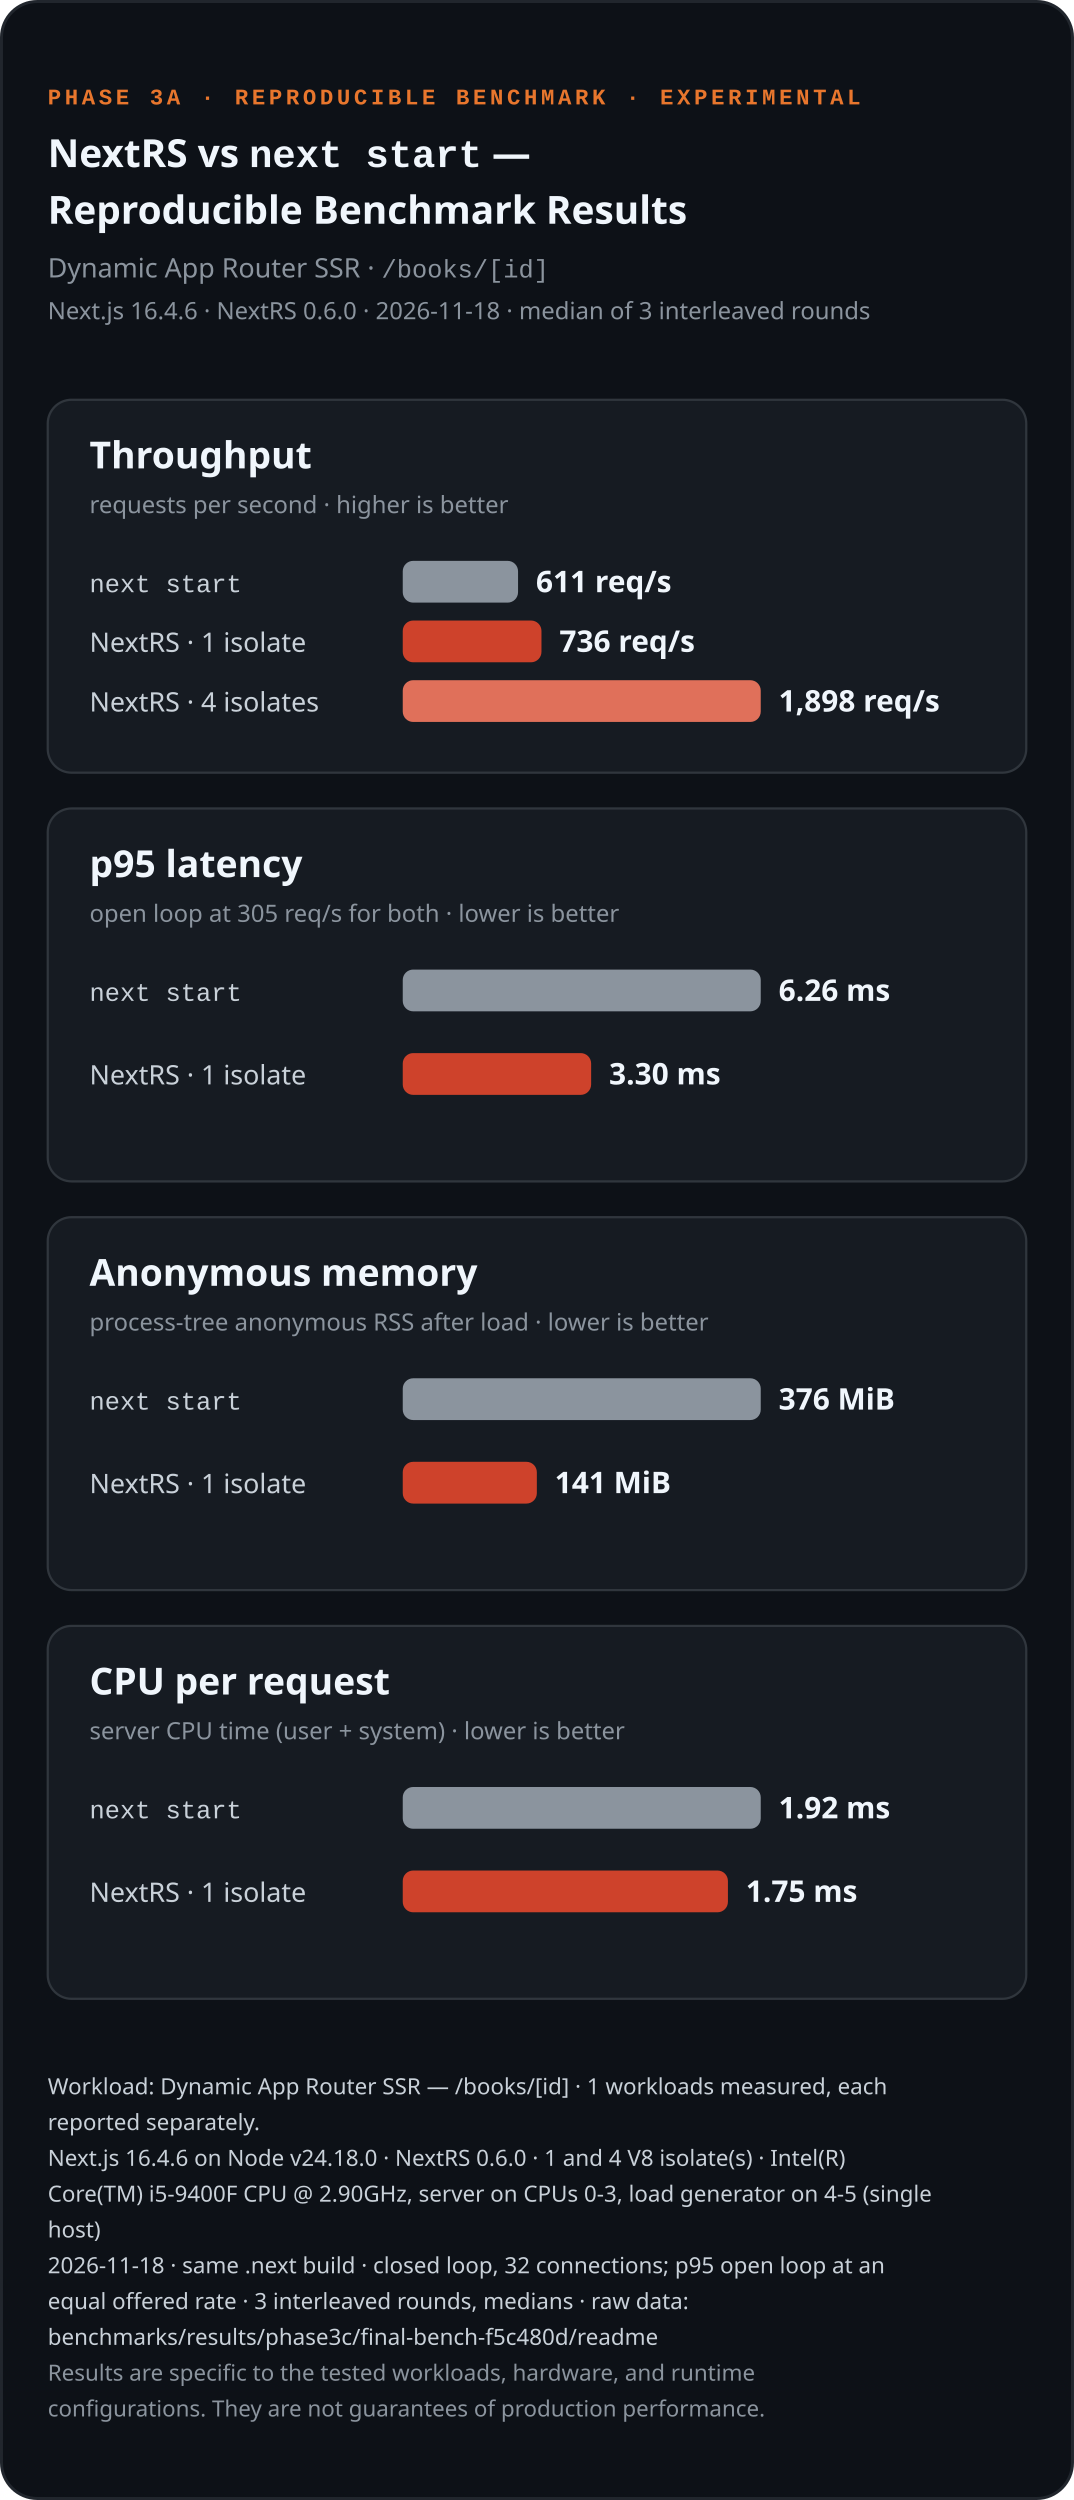
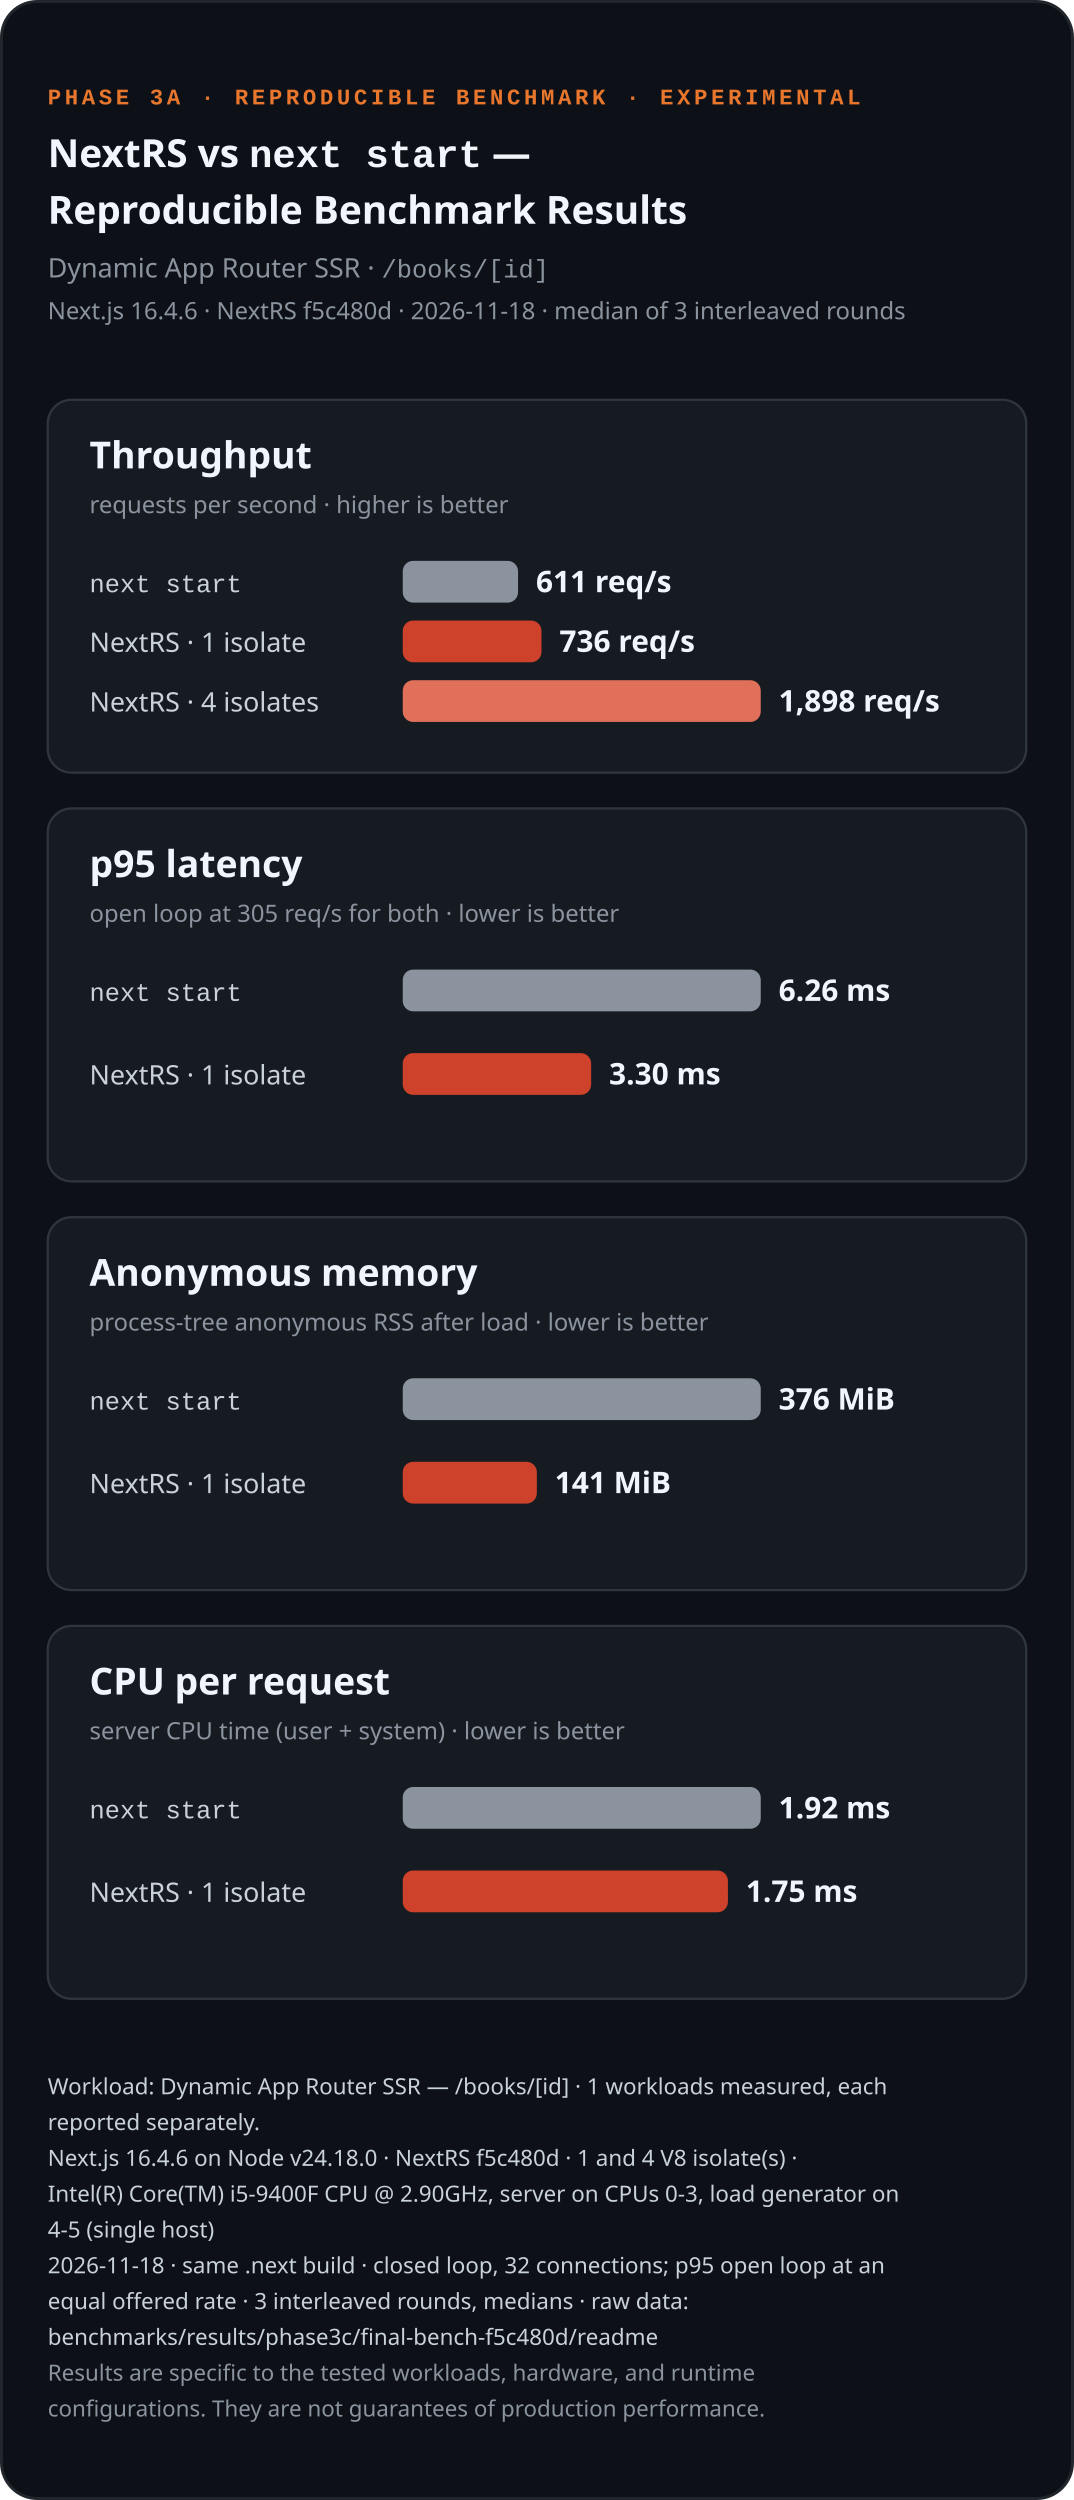
<svg xmlns="http://www.w3.org/2000/svg" width="720" height="1676" viewBox="0 0 720 1676" role="img" aria-labelledby="bench-title bench-desc">
  <style>.sans{font-family:-apple-system,BlinkMacSystemFont,"Segoe UI","Noto Sans",Helvetica,Arial,sans-serif}.mono{font-family:ui-monospace,SFMono-Regular,"SF Mono",Menlo,Consolas,"Liberation Mono",monospace}</style>
  <rect x="1" y="1" width="718" height="1674" rx="24" fill="#0D1117" stroke="#21262D" stroke-width="2" />
  <text x="32" y="70" class="mono" font-size="15" font-weight="600" letter-spacing="2.4" fill="#E8762D">PHASE 3A · REPRODUCIBLE BENCHMARK · EXPERIMENTAL</text>
  <text x="32" y="112" class="sans" font-size="26" font-weight="700" fill="#F0F6FC">NextRS vs <tspan class="mono">next start</tspan> —</text>
  <text x="32" y="150" class="sans" font-size="26" font-weight="700" fill="#F0F6FC">Reproducible Benchmark Results</text>
  <text x="32" y="186" class="sans" font-size="18" fill="#8B949E">Dynamic App Router SSR · <tspan class="mono" font-size="17">/books/[id]</tspan>
  </text>
-   <text x="32" y="214" class="sans" font-size="16" fill="#8B949E">Next.js 16.4.6 · NextRS 0.6.0 · 2026-11-18 · median of 3 interleaved rounds</text>
+   <text x="32" y="214" class="sans" font-size="16" fill="#8B949E">Next.js 16.4.6 · NextRS f5c480d · 2026-11-18 · median of 3 interleaved rounds</text>
  <rect x="32" y="268" width="656" height="250" rx="16" fill="#161B22" stroke="#30363D" stroke-width="1.5" />
  <text x="60" y="314" class="sans" font-size="25" font-weight="600" fill="#F0F6FC">Throughput</text>
  <text x="60" y="344" class="sans" font-size="16" fill="#8B949E">requests per second · higher is better</text>
  <text x="60" y="397" class="mono" font-size="17" fill="#C9D1D9">next start</text>
  <rect x="270" y="376" width="77.3" height="28" rx="7" fill="#8B949E" />
  <text x="359.3" y="397" class="sans" font-size="20" font-weight="700" fill="#F0F6FC">611 req/s</text>
  <text x="60" y="437" class="sans" font-size="18" fill="#C9D1D9">NextRS · 1 isolate</text>
  <rect x="270" y="416" width="93.0" height="28" rx="7" fill="#CE422B" />
  <text x="375.0" y="437" class="sans" font-size="20" font-weight="700" fill="#F0F6FC">736 req/s</text>
  <text x="60" y="477" class="sans" font-size="18" fill="#C9D1D9">NextRS · 4 isolates</text>
  <rect x="270" y="456" width="240.0" height="28" rx="7" fill="#E0705A" />
  <text x="522.0" y="477" class="sans" font-size="20" font-weight="700" fill="#F0F6FC">1,898 req/s</text>
  <rect x="32" y="542" width="656" height="250" rx="16" fill="#161B22" stroke="#30363D" stroke-width="1.5" />
  <text x="60" y="588" class="sans" font-size="25" font-weight="600" fill="#F0F6FC">p95 latency</text>
  <text x="60" y="618" class="sans" font-size="16" fill="#8B949E">open loop at 305 req/s for both · lower is better</text>
  <text x="60" y="671" class="mono" font-size="17" fill="#C9D1D9">next start</text>
  <rect x="270" y="650" width="240.0" height="28" rx="7" fill="#8B949E" />
  <text x="522.0" y="671" class="sans" font-size="20" font-weight="700" fill="#F0F6FC">6.26 ms</text>
  <text x="60" y="727" class="sans" font-size="18" fill="#C9D1D9">NextRS · 1 isolate</text>
  <rect x="270" y="706" width="126.3" height="28" rx="7" fill="#CE422B" />
  <text x="408.3" y="727" class="sans" font-size="20" font-weight="700" fill="#F0F6FC">3.30 ms</text>
  <rect x="32" y="816" width="656" height="250" rx="16" fill="#161B22" stroke="#30363D" stroke-width="1.5" />
  <text x="60" y="862" class="sans" font-size="25" font-weight="600" fill="#F0F6FC">Anonymous memory</text>
  <text x="60" y="892" class="sans" font-size="16" fill="#8B949E">process-tree anonymous RSS after load · lower is better</text>
  <text x="60" y="945" class="mono" font-size="17" fill="#C9D1D9">next start</text>
  <rect x="270" y="924" width="240.0" height="28" rx="7" fill="#8B949E" />
  <text x="522.0" y="945" class="sans" font-size="20" font-weight="700" fill="#F0F6FC">376 MiB</text>
  <text x="60" y="1001" class="sans" font-size="18" fill="#C9D1D9">NextRS · 1 isolate</text>
  <rect x="270" y="980" width="89.9" height="28" rx="7" fill="#CE422B" />
  <text x="371.9" y="1001" class="sans" font-size="20" font-weight="700" fill="#F0F6FC">141 MiB</text>
  <rect x="32" y="1090" width="656" height="250" rx="16" fill="#161B22" stroke="#30363D" stroke-width="1.5" />
  <text x="60" y="1136" class="sans" font-size="25" font-weight="600" fill="#F0F6FC">CPU per request</text>
  <text x="60" y="1166" class="sans" font-size="16" fill="#8B949E">server CPU time (user + system) · lower is better</text>
  <text x="60" y="1219" class="mono" font-size="17" fill="#C9D1D9">next start</text>
  <rect x="270" y="1198" width="240.0" height="28" rx="7" fill="#8B949E" />
  <text x="522.0" y="1219" class="sans" font-size="20" font-weight="700" fill="#F0F6FC">1.92 ms</text>
  <text x="60" y="1275" class="sans" font-size="18" fill="#C9D1D9">NextRS · 1 isolate</text>
  <rect x="270" y="1254" width="218.0" height="28" rx="7" fill="#CE422B" />
  <text x="500.0" y="1275" class="sans" font-size="20" font-weight="700" fill="#F0F6FC">1.75 ms</text>
  <text x="32" y="1404" class="sans" font-size="15" fill="#C9D1D9">Workload: Dynamic App Router SSR — /books/[id] · 1 workloads measured, each</text>
  <text x="32" y="1428" class="sans" font-size="15" fill="#C9D1D9">reported separately.</text>
-   <text x="32" y="1452" class="sans" font-size="15" fill="#C9D1D9">Next.js 16.4.6 on Node v24.18.0 · NextRS 0.6.0 · 1 and 4 V8 isolate(s) · Intel(R)</text>
-   <text x="32" y="1476" class="sans" font-size="15" fill="#C9D1D9">Core(TM) i5-9400F CPU @ 2.90GHz, server on CPUs 0-3, load generator on 4-5 (single</text>
-   <text x="32" y="1500" class="sans" font-size="15" fill="#C9D1D9">host)</text>
+   <text x="32" y="1452" class="sans" font-size="15" fill="#C9D1D9">Next.js 16.4.6 on Node v24.18.0 · NextRS f5c480d · 1 and 4 V8 isolate(s) ·</text>
+   <text x="32" y="1476" class="sans" font-size="15" fill="#C9D1D9">Intel(R) Core(TM) i5-9400F CPU @ 2.90GHz, server on CPUs 0-3, load generator on</text>
+   <text x="32" y="1500" class="sans" font-size="15" fill="#C9D1D9">4-5 (single host)</text>
  <text x="32" y="1524" class="sans" font-size="15" fill="#C9D1D9">2026-11-18 · same .next build · closed loop, 32 connections; p95 open loop at an</text>
  <text x="32" y="1548" class="sans" font-size="15" fill="#C9D1D9">equal offered rate · 3 interleaved rounds, medians · raw data:</text>
  <text x="32" y="1572" class="sans" font-size="15" fill="#C9D1D9">benchmarks/results/phase3c/final-bench-f5c480d/readme</text>
  <text x="32" y="1596" class="sans" font-size="15" fill="#8B949E">Results are specific to the tested workloads, hardware, and runtime</text>
  <text x="32" y="1620" class="sans" font-size="15" fill="#8B949E">configurations. They are not guarantees of production performance.</text>
</svg>
